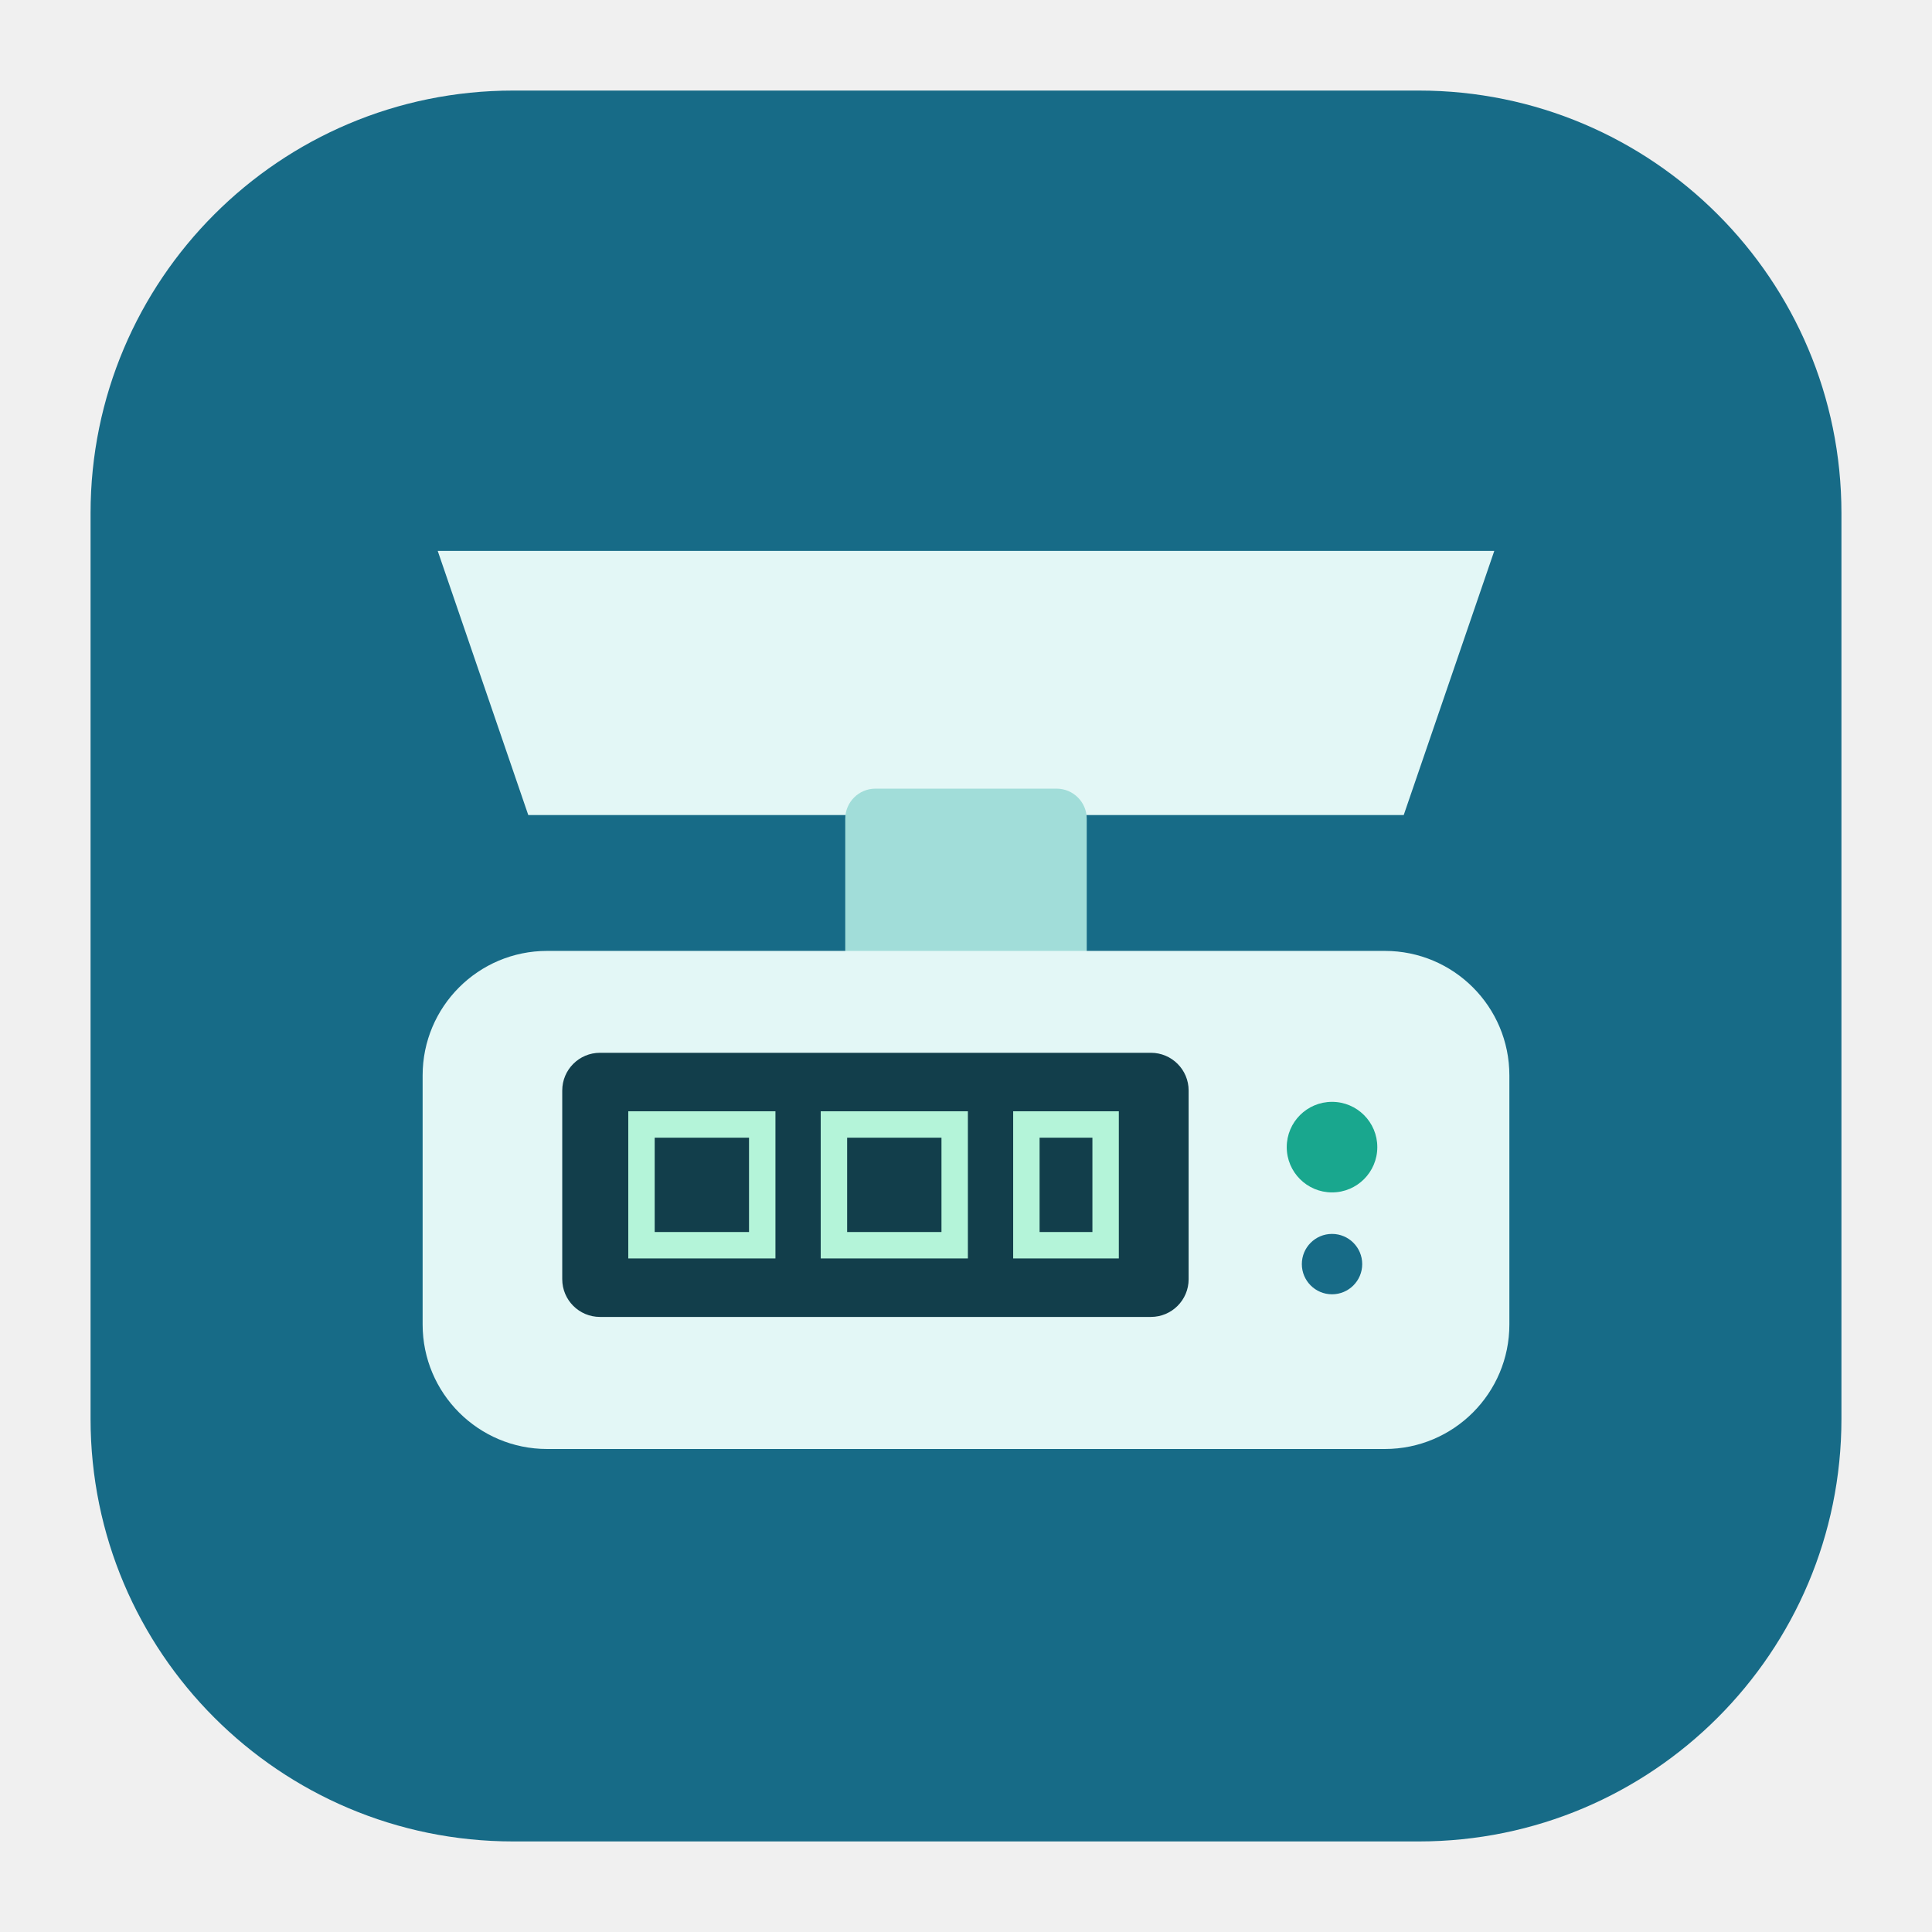
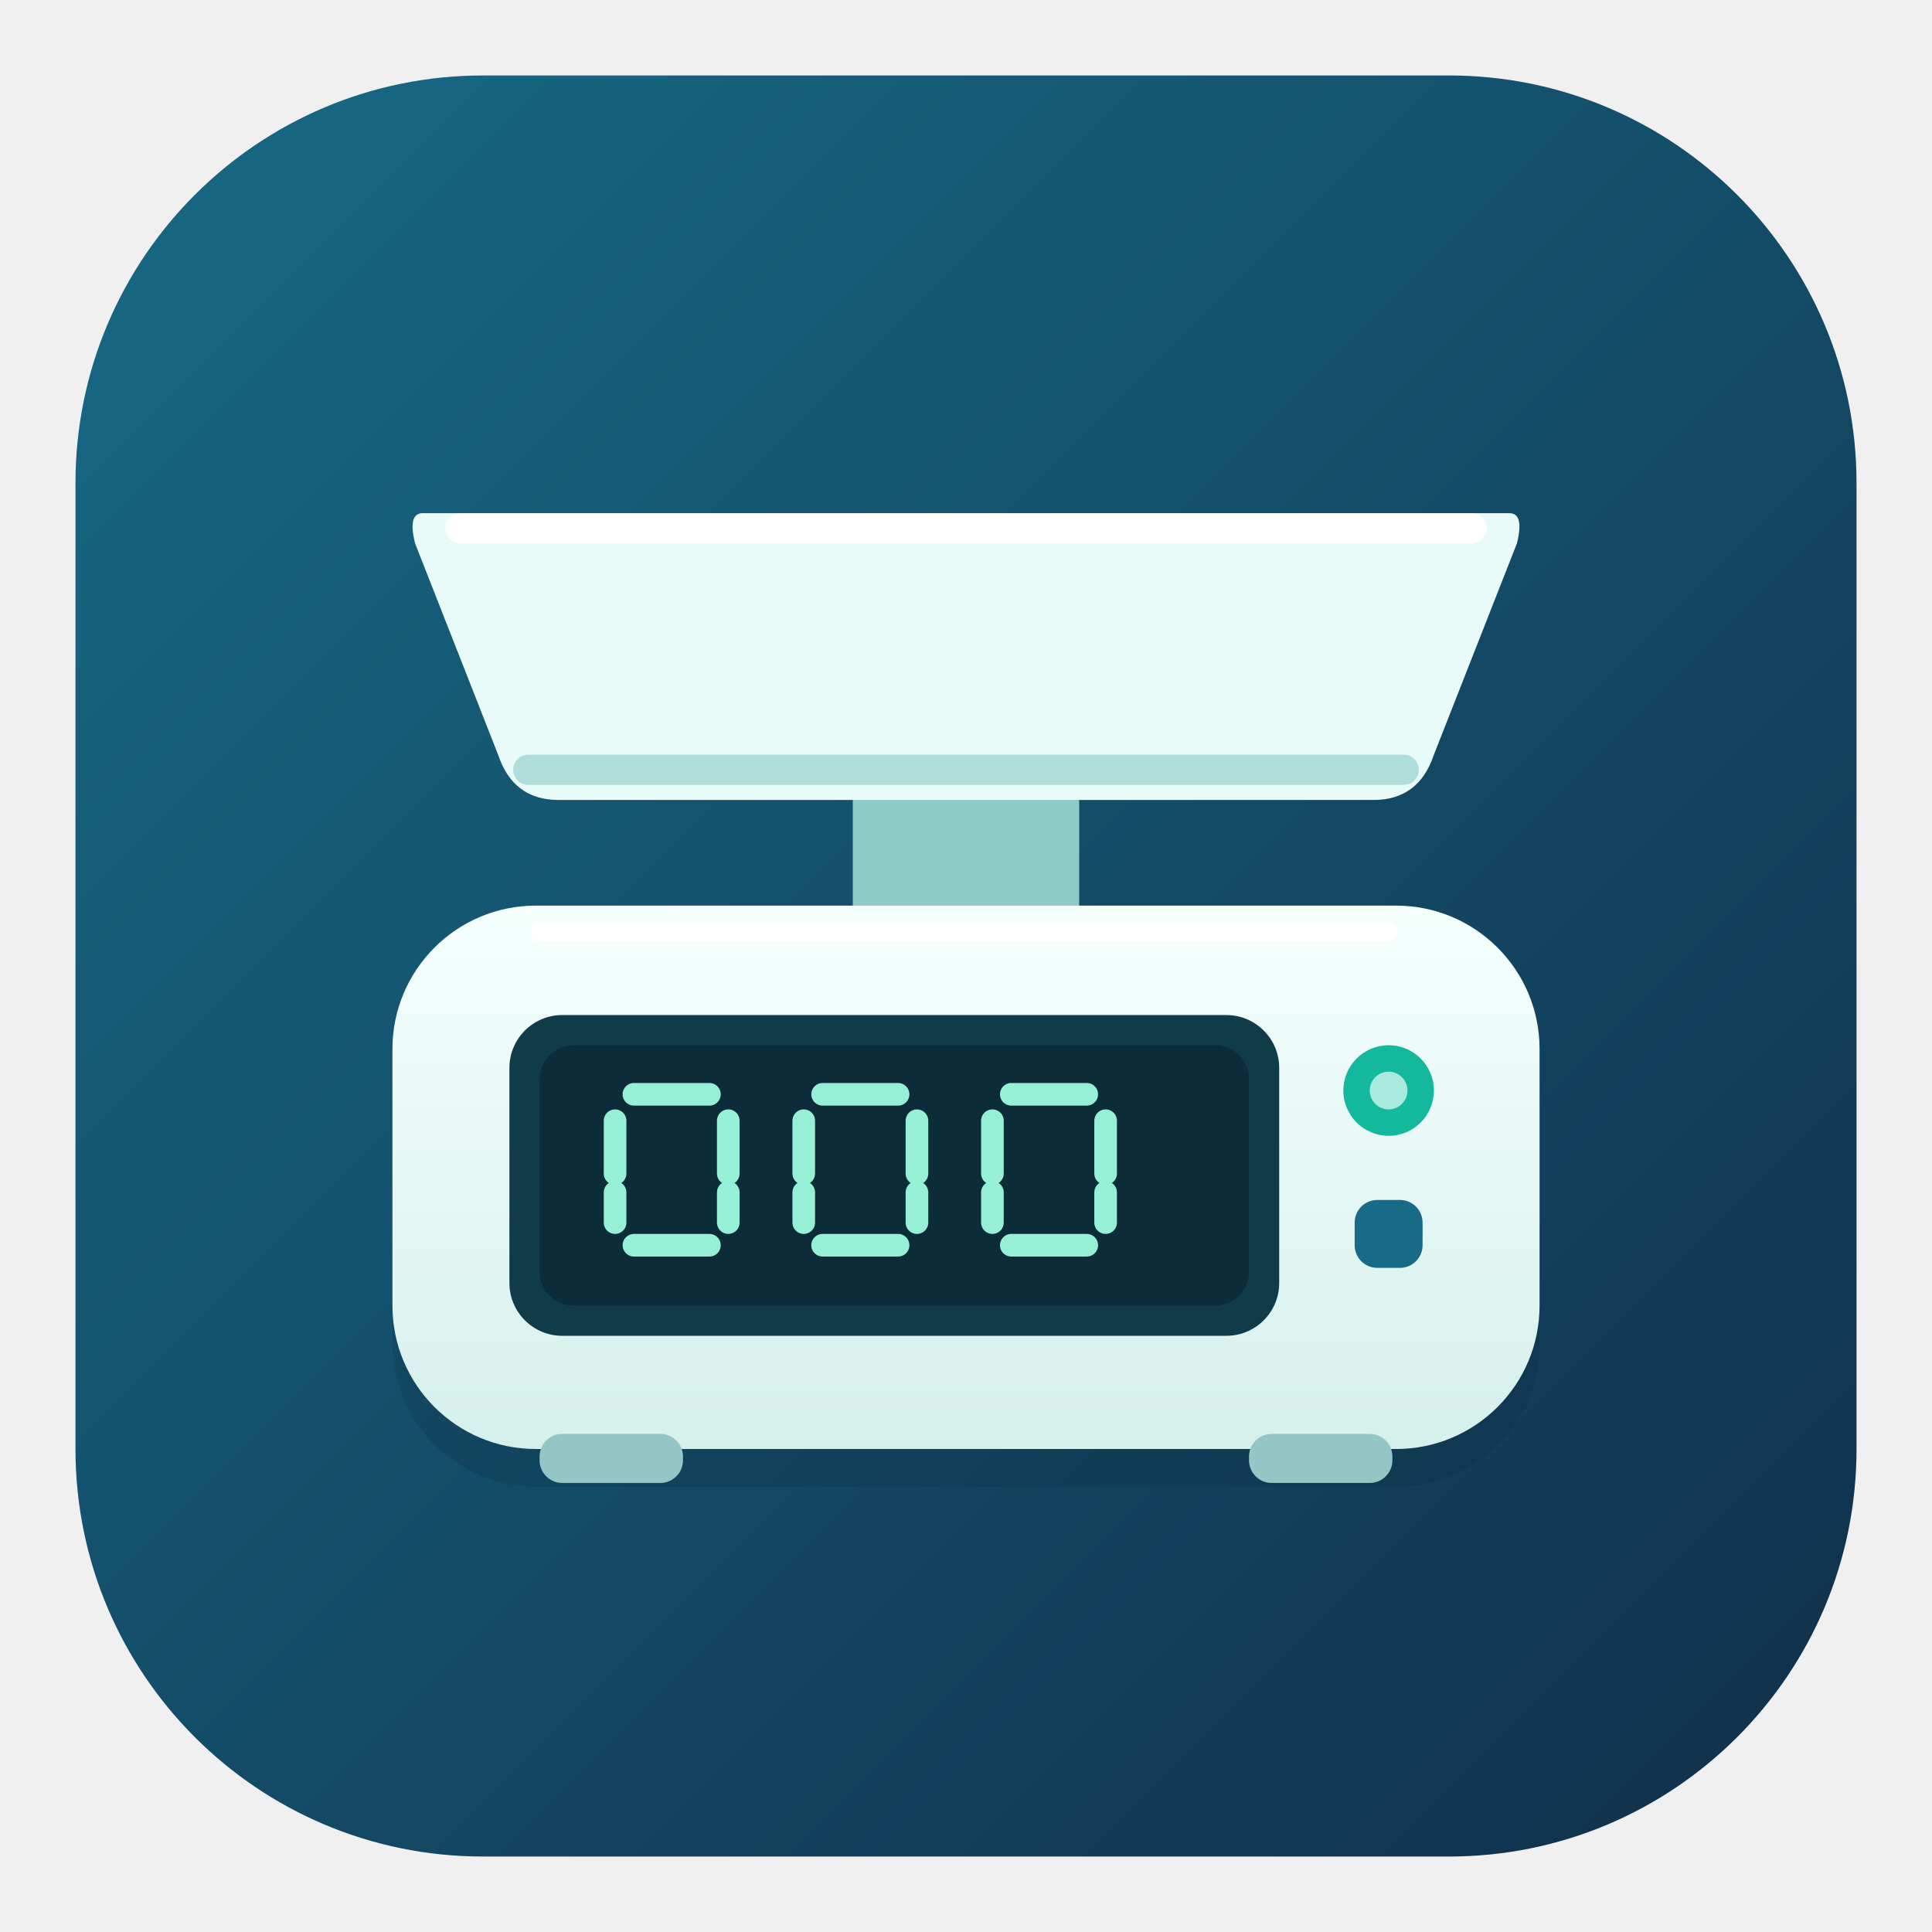
<svg xmlns="http://www.w3.org/2000/svg" width="512" height="512" viewBox="0 0 512 512">
-   <rect x="24" y="24" width="464" height="464" rx="112" fill="#176b87" />
-   <path d="M116 146h280l-24 70H140z" fill="#e3f7f6" />
-   <rect x="224" y="209" width="64" height="51" rx="8" fill="#a1ddd9" />
-   <rect x="112" y="252" width="288" height="132" rx="33" fill="#e3f7f6" />
-   <rect x="149" y="279" width="166" height="70" rx="10" fill="#123e4b" />
-   <path d="M170 298h32v32h-32zm51 0h32v32h-32zm51 0h21v32h-21z" fill="none" stroke="#b4f4d9" stroke-width="7" />
-   <circle cx="353" cy="304" r="12" fill="#19a78e" />
-   <circle cx="353" cy="335" r="8" fill="#176b87" />
+   <defs>
+     <linearGradient id="bg" x2="1" y2="1">
+       <stop stop-color="#176B87" />
+       <stop offset="1" stop-color="#102E49" />
+     </linearGradient>
+     <linearGradient id="body" x2="0" y2="1">
+       <stop stop-color="#F5FFFD" />
+       <stop offset="1" stop-color="#D5F0EC" />
+     </linearGradient>
+   </defs>
+   <rect x="20" y="20" width="472" height="472" rx="108" fill="url(#bg)" />
+   <rect x="226" y="187" width="60" height="92" rx="12" fill="#8DCBC7" />
+   <path d="M112 136 Q108 136 110 144 L132 200 Q136 212 148 212 H364 Q376 212 380 200 L402 144 Q404 136 400 136Z" fill="#E9FBF8" />
+   <path d="M122 140 H390" stroke="#FFFFFF" stroke-width="8" stroke-linecap="round" />
+   <path d="M140 204 H372" stroke="#AFDEDA" stroke-width="8" stroke-linecap="round" />
+   <rect x="104" y="250" width="304" height="144" rx="38" fill="#08283B" opacity=".2" />
+   <rect x="104" y="240" width="304" height="144" rx="38" fill="url(#body)" />
+   <path d="M143 247 H368" stroke="#FFFFFF" stroke-width="5" stroke-linecap="round" />
+   <rect x="135" y="269" width="204" height="85" rx="14" fill="#103B49" />
+   <rect x="143" y="277" width="188" height="69" rx="9" fill="#0C2C39" />
+   <path d="M168 290 L188 290" stroke="#95F0D5" stroke-width="6" stroke-linecap="round" />
+   <path d="M168 330 L188 330" stroke="#95F0D5" stroke-width="6" stroke-linecap="round" />
+   <path d="M163 297 L163 311" stroke="#95F0D5" stroke-width="6" stroke-linecap="round" />
+   <path d="M163 316 L163 324" stroke="#95F0D5" stroke-width="6" stroke-linecap="round" />
+   <path d="M193 297 L193 311" stroke="#95F0D5" stroke-width="6" stroke-linecap="round" />
+   <path d="M193 316 L193 324" stroke="#95F0D5" stroke-width="6" stroke-linecap="round" />
+   <path d="M218 290 L238 290" stroke="#95F0D5" stroke-width="6" stroke-linecap="round" />
+   <path d="M218 330 L238 330" stroke="#95F0D5" stroke-width="6" stroke-linecap="round" />
+   <path d="M213 297 L213 311" stroke="#95F0D5" stroke-width="6" stroke-linecap="round" />
+   <path d="M213 316 L213 324" stroke="#95F0D5" stroke-width="6" stroke-linecap="round" />
+   <path d="M243 297 L243 311" stroke="#95F0D5" stroke-width="6" stroke-linecap="round" />
+   <path d="M243 316 L243 324" stroke="#95F0D5" stroke-width="6" stroke-linecap="round" />
+   <path d="M268 290 L288 290" stroke="#95F0D5" stroke-width="6" stroke-linecap="round" />
+   <path d="M268 330 L288 330" stroke="#95F0D5" stroke-width="6" stroke-linecap="round" />
+   <path d="M263 297 L263 311" stroke="#95F0D5" stroke-width="6" stroke-linecap="round" />
+   <path d="M263 316 L263 324" stroke="#95F0D5" stroke-width="6" stroke-linecap="round" />
+   <path d="M293 297 L293 311" stroke="#95F0D5" stroke-width="6" stroke-linecap="round" />
+   <path d="M293 316 L293 324" stroke="#95F0D5" stroke-width="6" stroke-linecap="round" />
+   <circle cx="368" cy="289" r="12" fill="#13B89D" />
+   <circle cx="368" cy="289" r="5" fill="#E7FFF8" opacity=".7" />
+   <rect x="359" y="318" width="18" height="18" rx="6" fill="#176B87" />
+   <rect x="143" y="380" width="38" height="13" rx="6" fill="#93C6C4" />
+   <rect x="331" y="380" width="38" height="13" rx="6" fill="#93C6C4" />
</svg>
